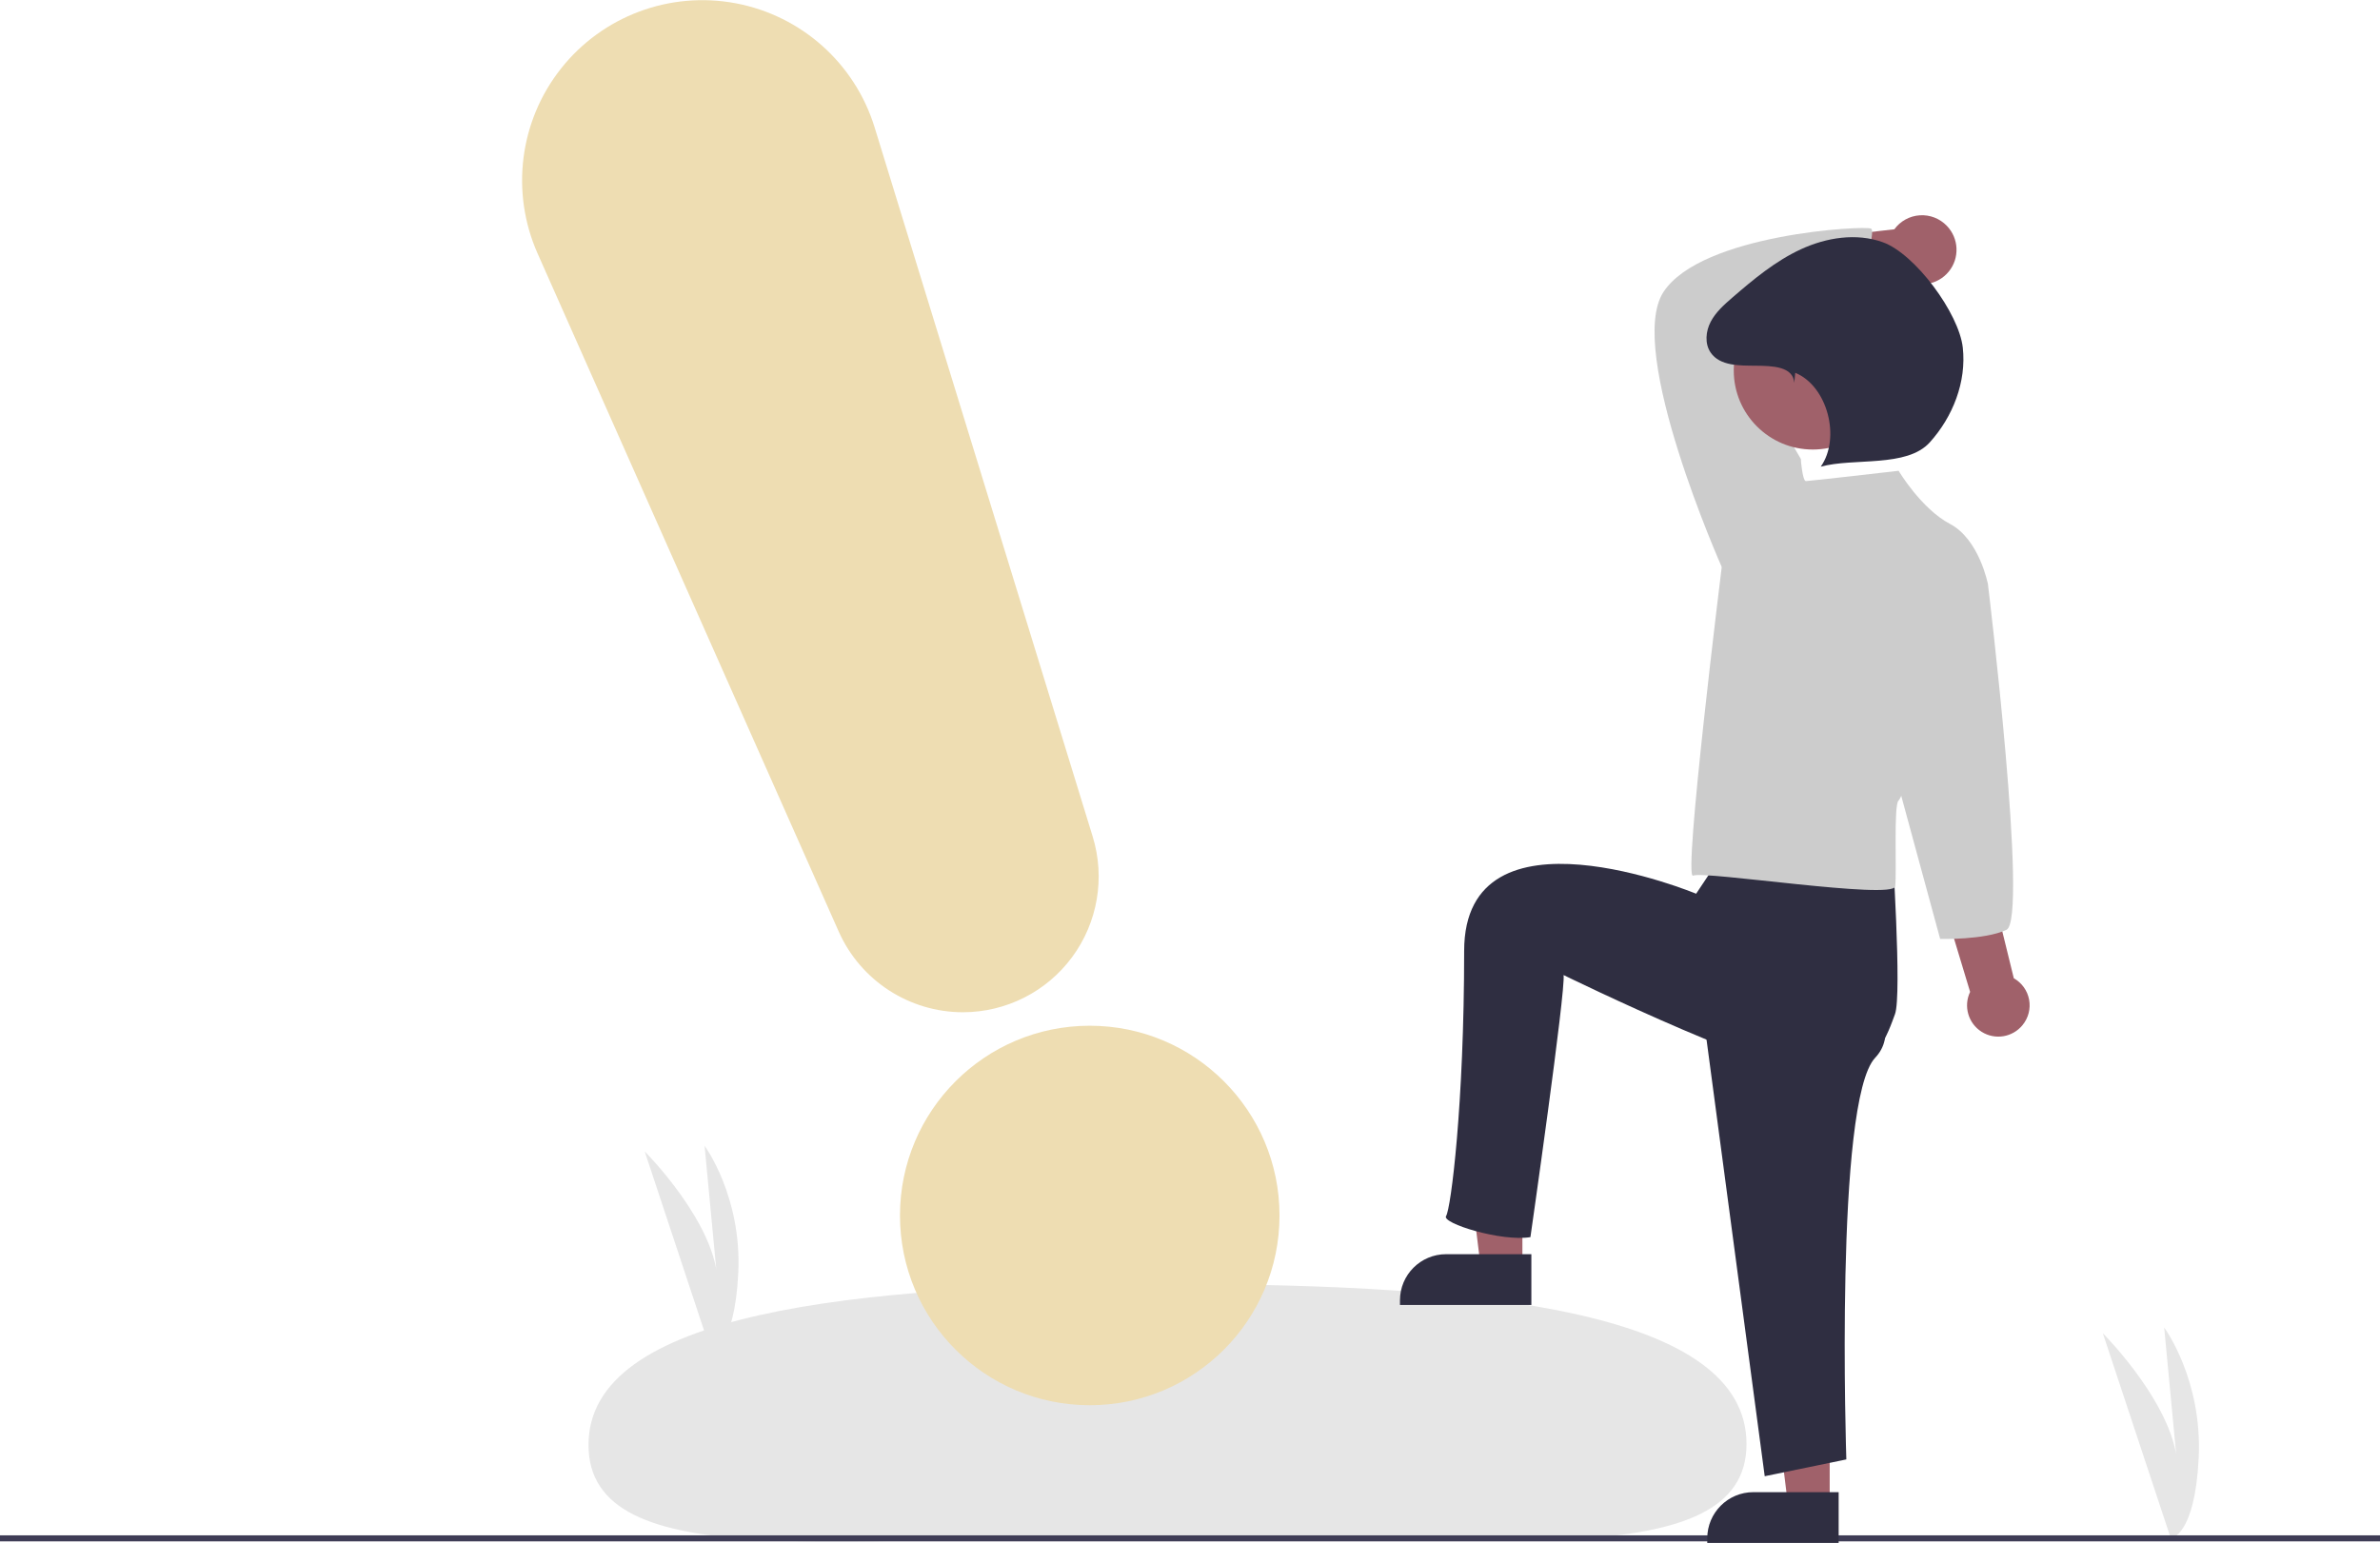
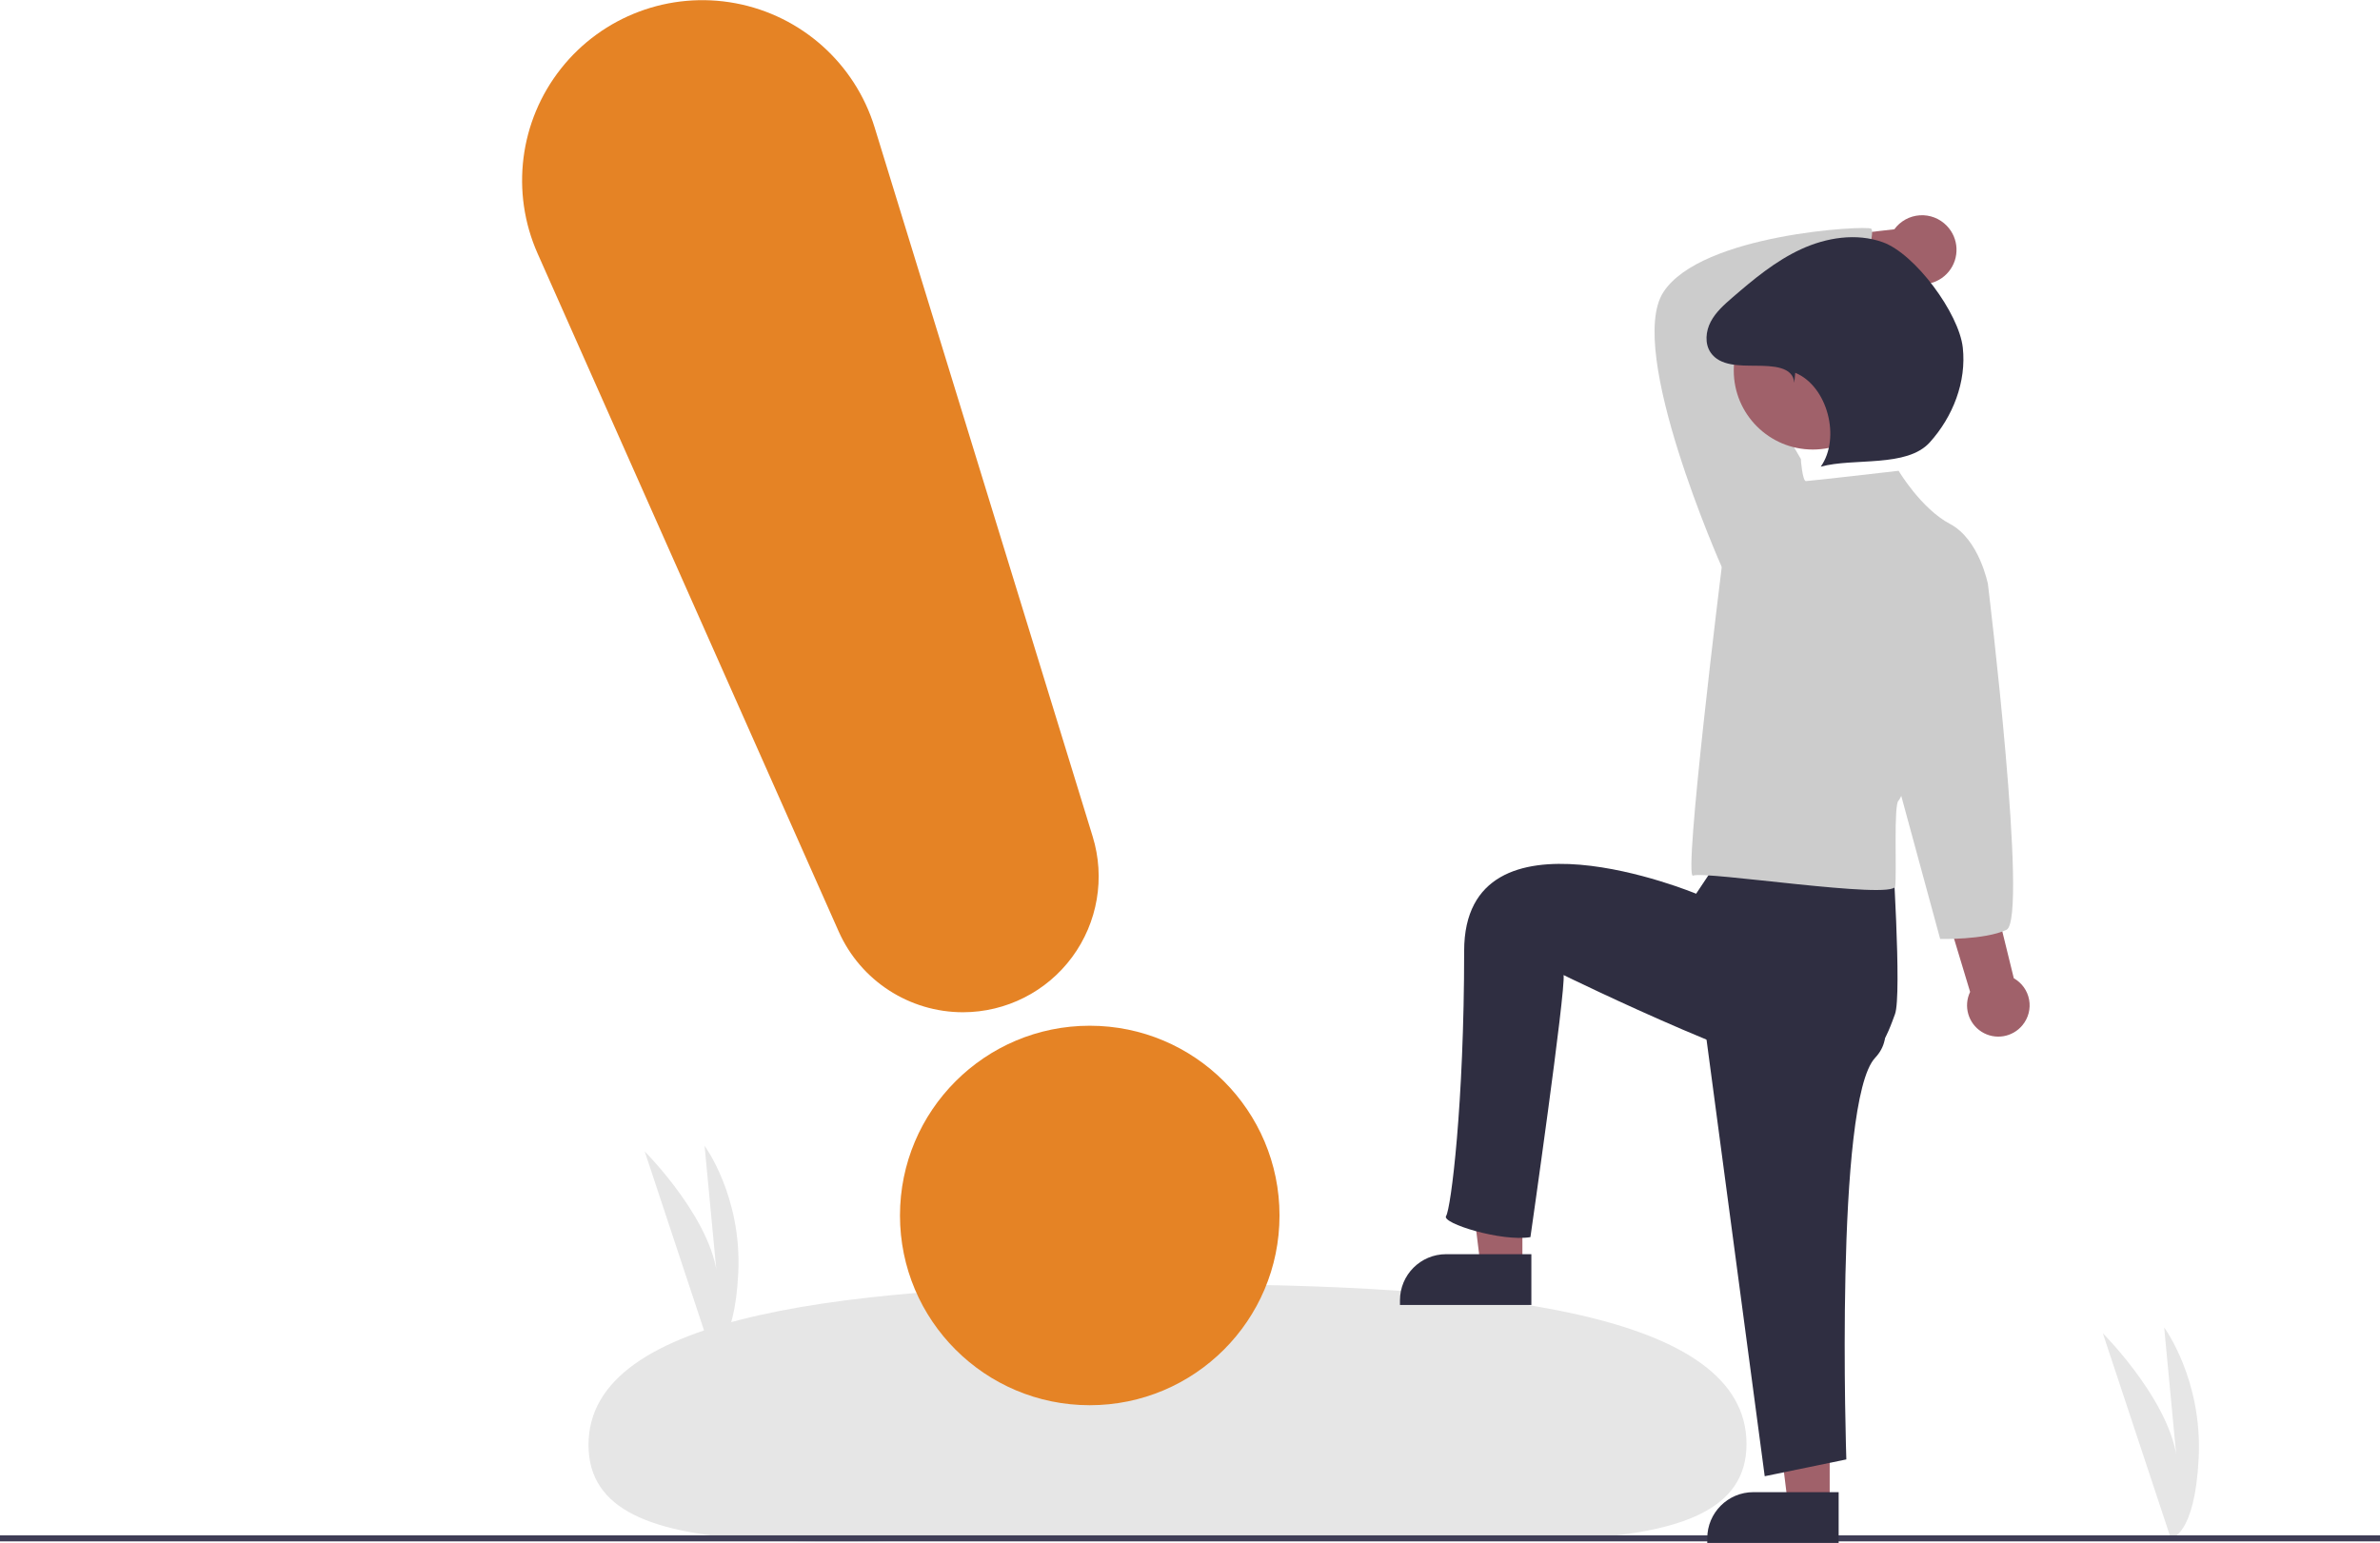
<svg xmlns="http://www.w3.org/2000/svg" id="ad6b5295-7ebf-4dc3-a7a8-a4a4b8d35fca" data-name="Layer 1" width="790" height="512.208" viewBox="0 0 790 512.208">
  <path d="M925.563,704.589,903,636.498s24.818,24.818,24.818,45.182l-4.455-47.091s12.727,17.182,11.455,43.273S925.563,704.589,925.563,704.589Z" transform="translate(-205 -193.896)" fill="#e6e6e6" />
  <path d="M441.021,642.589,419,576.135s24.222,24.222,24.222,44.096l-4.347-45.959s12.421,16.769,11.179,42.232S441.021,642.589,441.021,642.589Z" transform="translate(-205 -193.896)" fill="#e6e6e6" />
  <path d="M784.726,673.255c.038,43.715-86.665,30.268-192.809,30.36s-191.536,13.687-191.573-30.028,86.633-53.297,192.777-53.389S784.688,629.54,784.726,673.255Z" transform="translate(-205 -193.896)" fill="#e6e6e6" />
  <rect y="509.693" width="790" height="2" fill="#3f3d56" />
  <polygon points="505.336 420.322 491.459 420.322 484.855 366.797 505.336 366.797 505.336 420.322" fill="#a0616a" />
  <path d="M480.006,416.357H508.31a0,0,0,0,1,0,0V433.208a0,0,0,0,1,0,0H464.697a0,0,0,0,1,0,0v-1.541A15.309,15.309,0,0,1,480.006,416.357Z" fill="#2f2e41" />
  <polygon points="607.336 499.322 593.459 499.322 586.855 445.797 607.336 445.797 607.336 499.322" fill="#a0616a" />
  <path d="M582.006,495.357H610.31a0,0,0,0,1,0,0V512.208a0,0,0,0,1,0,0H566.697a0,0,0,0,1,0,0v-1.541A15.309,15.309,0,0,1,582.006,495.357Z" fill="#2f2e41" />
  <path d="M876.345,534.205A10.316,10.316,0,0,0,873.449,518.654l-32.23-131.293L820.611,396.228l38.335,126.949a10.372,10.372,0,0,0,17.398,11.028Z" transform="translate(-205 -193.896)" fill="#a0616a" />
  <path d="M851.208,268.86a11.382,11.382,0,0,0-17.415,1.152l-49.885,5.727,7.589,19.241,45.368-8.491a11.444,11.444,0,0,0,14.344-17.63Z" transform="translate(-205 -193.896)" fill="#a0616a" />
  <path d="M769,520.589l21.768,163.374,27.093-5.578s-3.984-118.982,9.562-133.325S810,505.589,810,505.589Z" transform="translate(-205 -193.896)" fill="#2f2e41" />
  <path d="M778,475.589l-10,15s-77-31.999-77,19-4.406,85.609-6,88,18.438,8.594,28,7c0,0,11.797-82.219,11-87,0,0,75.534,37.033,89.877,33.846S831.609,536.964,834,530.589s-1-57-1-57l-47.81-14.59Z" transform="translate(-205 -193.896)" fill="#2f2e41" />
  <path d="M779.349,385.529l-2.85-3.42s-31.924-71.828-19.382-91.21,67.268-22.233,68.978-21.092-4.085,15.943-.094,22.784c0,0-42.394,9.191-45.244,10.331s21.966,43.274,21.966,43.274l-2.85,25.653Z" transform="translate(-205 -193.896)" fill="#ccc" />
  <path d="M835.215,350.185S805.572,353.605,804.432,353.605s-1.71-7.411-1.71-7.411l-26.223,35.914S763.58,486.299,767,484.589s66.505,8.112,67.075,3.551-.57-27.363,1.14-28.503,29.643-71.828,29.643-71.828-2.85-14.822-12.541-19.952S835.215,350.185,835.215,350.185Z" transform="translate(-205 -193.896)" fill="#ccc" />
  <path d="M855.738,378.118l9.121,9.691S878.411,499.169,871,502.589s-22,3-22,3l-14.355-52.793Z" transform="translate(-205 -193.896)" fill="#ccc" />
  <circle cx="601.73" cy="122.998" r="26.239" fill="#a0616a" />
  <path d="M800.573,320.988c-.354-5.444-7.223-5.631-12.679-5.683s-11.978.143-15.065-4.355c-2.04-2.973-1.65-7.1.035-10.288s4.458-5.639,7.185-7.997c7.041-6.089,14.298-12.129,22.752-16.027s18.36-5.472,27.128-2.344c10.77,3.843,25.329,23.626,26.587,34.992s-3.285,22.953-10.942,31.446-25.182,5.066-36.211,8.088c6.705-9.49,2.285-26.733-8.456-31.164Z" transform="translate(-205 -193.896)" fill="#2f2e41" />
-   <circle cx="361.722" cy="403.505" r="62.989" fill="#EEDDB2" />
-   <path d="M524.656,529.936a45.159,45.159,0,0,1-41.255-26.786L383.449,278.058a59.83,59.83,0,1,1,111.87-41.864l72.377,235.412a45.08,45.08,0,0,1-43.04,58.33Z" transform="translate(-205 -193.896)" fill="#EEDDB2" />
+   <circle cx="361.722" cy="403.505" r="62.989" fill="#e58325" />
+   <path d="M524.656,529.936a45.159,45.159,0,0,1-41.255-26.786L383.449,278.058a59.83,59.83,0,1,1,111.87-41.864l72.377,235.412a45.08,45.08,0,0,1-43.04,58.33Z" transform="translate(-205 -193.896)" fill="#e58325" />
</svg>
